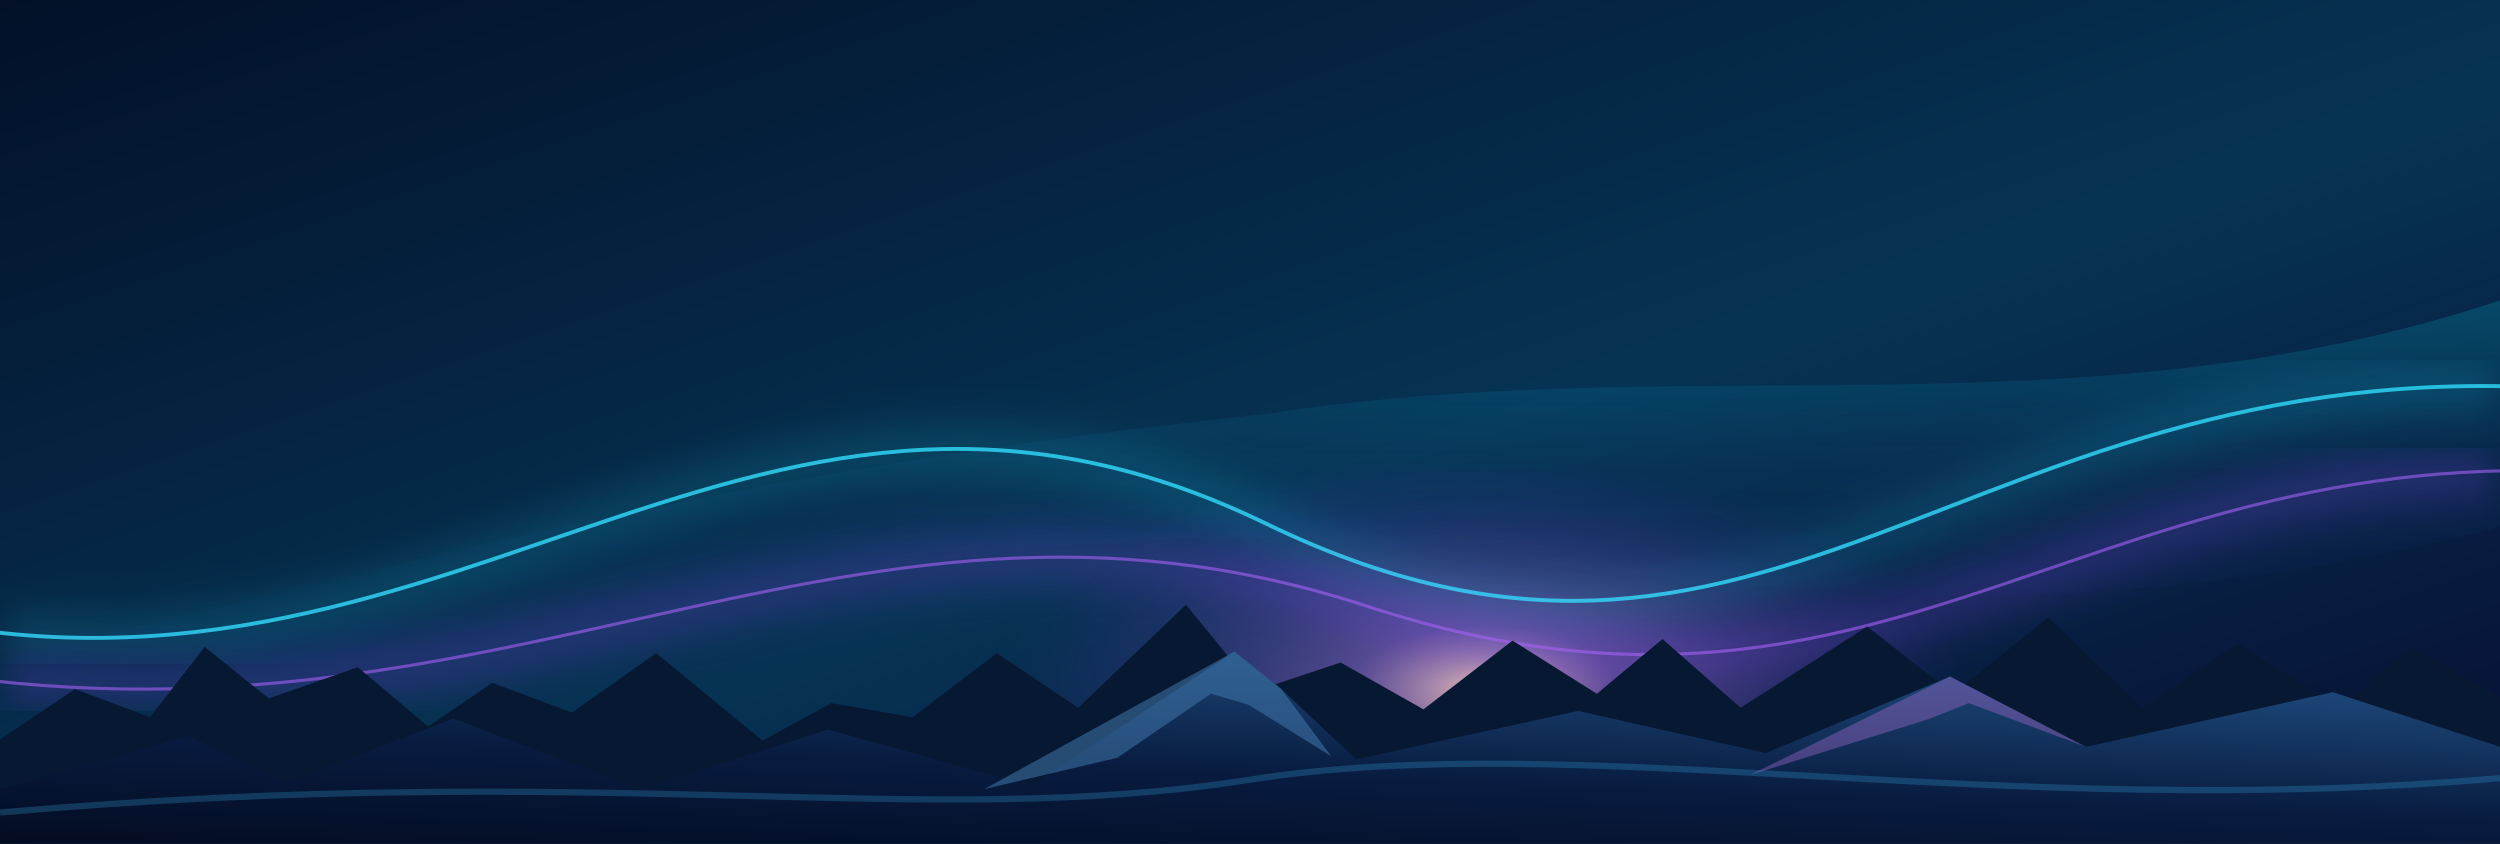
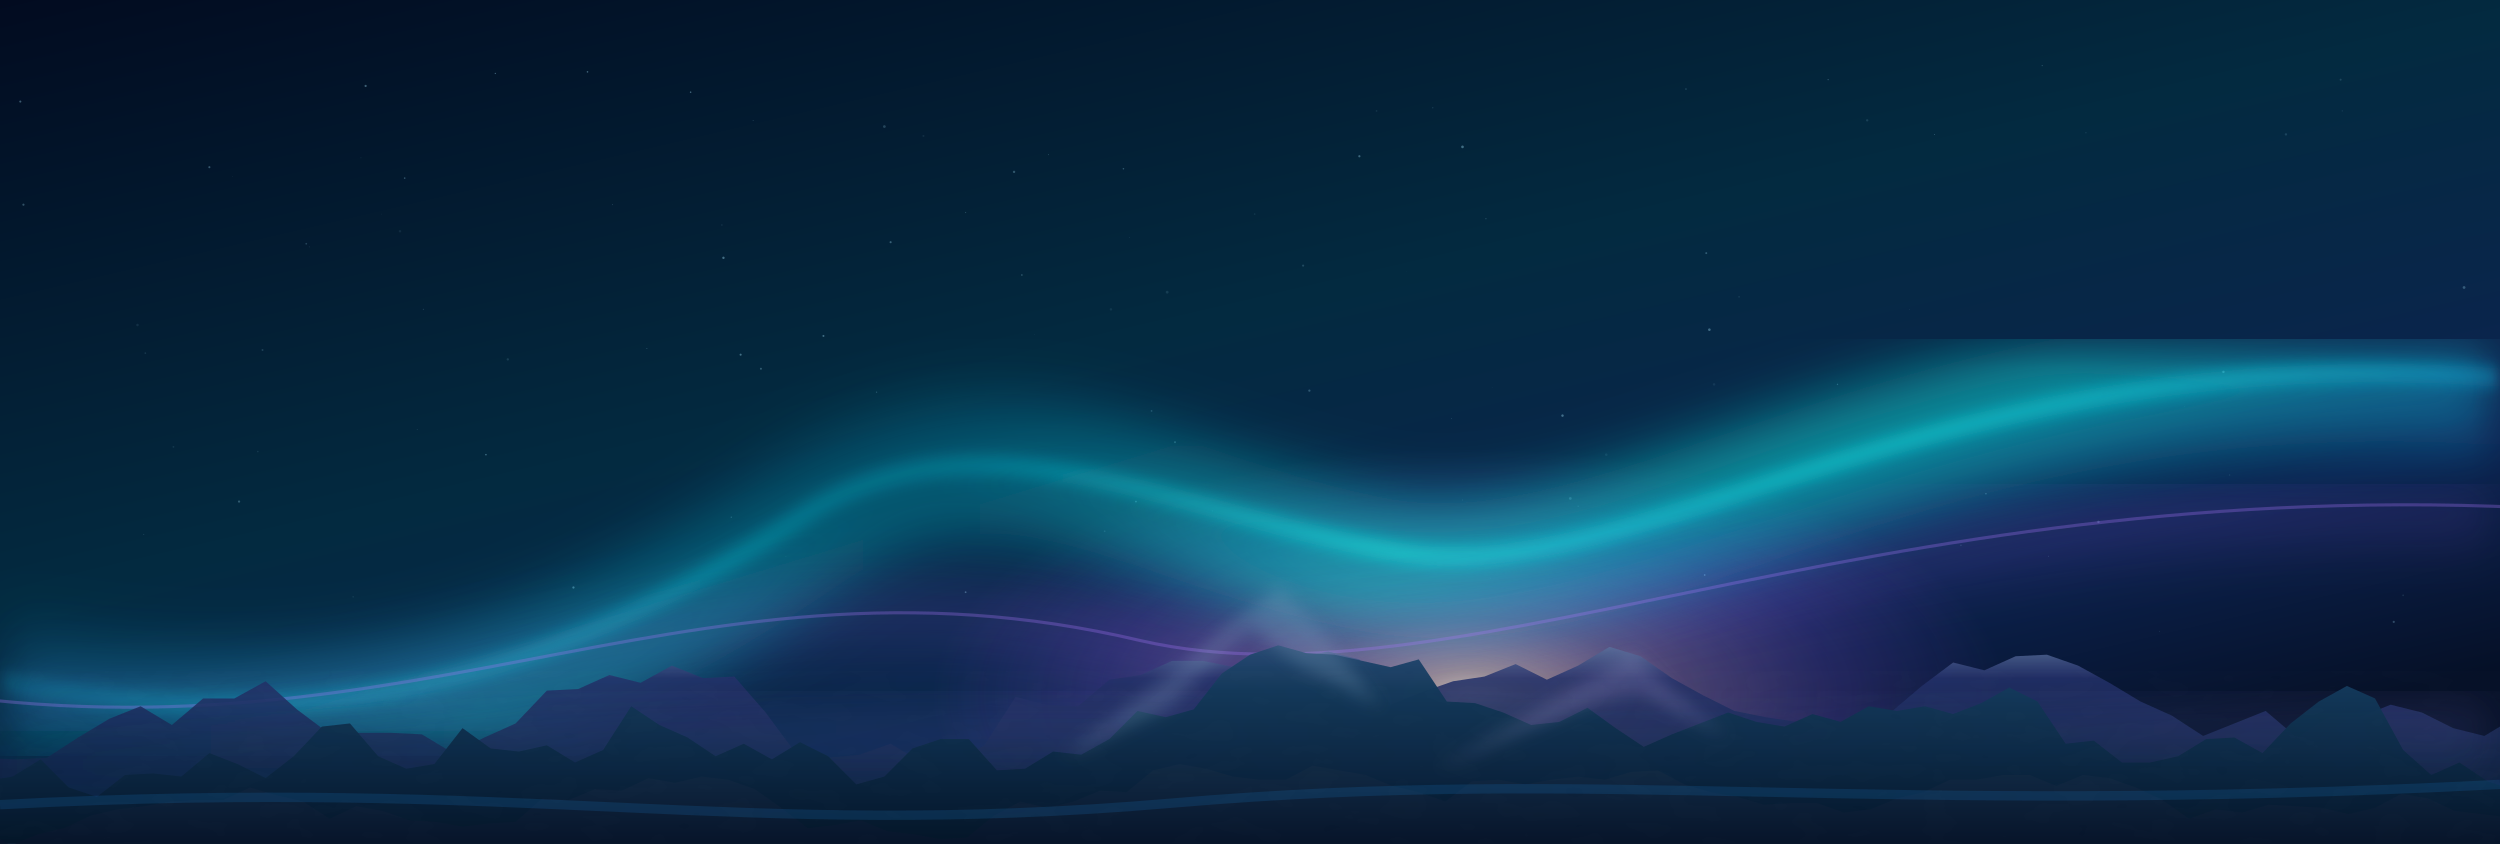
- <svg xmlns="http://www.w3.org/2000/svg" width="1600" height="540" viewBox="0 0 1600 540" preserveAspectRatio="xMidYMax slice" role="img" aria-label="Abstract mountain horizon with neon aurora">
+ <svg xmlns="http://www.w3.org/2000/svg" viewBox="0 0 1600 540" width="1600" height="540" preserveAspectRatio="xMidYMax slice" role="img" aria-label="Cinematic cyan aurora over a layered twilight mountain skyline">
  <defs>
-     <linearGradient id="sky" x2="1" y2="1">
-       <stop offset="0" stop-color="#031028" />
-       <stop offset=".55" stop-color="#063354" />
-       <stop offset="1" stop-color="#080c30" />
+     <linearGradient id="sky" x1="0" y1="0" x2=".7" y2="1">
+       <stop stop-color="#020b20" />
+       <stop offset=".48" stop-color="#032a40" />
+       <stop offset=".82" stop-color="#0c2350" />
+       <stop offset="1" stop-color="#051027" />
    </linearGradient>
-     <linearGradient id="ribbon" x2="0" y2="1">
-       <stop stop-color="#00f7f6" stop-opacity=".63" />
-       <stop offset=".42" stop-color="#14a8ea" stop-opacity=".12" />
-       <stop offset="1" stop-color="#1f1aff" stop-opacity="0" />
+     <radialGradient id="sun" cx=".5" cy=".5" r=".5">
+       <stop stop-color="#fff1d0" stop-opacity=".9" />
+       <stop offset=".1" stop-color="#ffd2b7" stop-opacity=".68" />
+       <stop offset=".32" stop-color="#f4a8c9" stop-opacity=".38" />
+       <stop offset=".7" stop-color="#a95afa" stop-opacity=".17" />
+       <stop offset="1" stop-color="#a34df3" stop-opacity="0" />
+     </radialGradient>
+     <linearGradient id="aura" x1="0" y1=".3" x2="1" y2=".7">
+       <stop stop-color="#04a9ff" stop-opacity="0" />
+       <stop offset=".26" stop-color="#09dafa" stop-opacity=".28" />
+       <stop offset=".56" stop-color="#09fff0" stop-opacity=".83" />
+       <stop offset=".78" stop-color="#0db7ff" stop-opacity=".52" />
+       <stop offset="1" stop-color="#9954f5" stop-opacity="0" />
    </linearGradient>
-     <linearGradient id="violet" x2="0" y2="1">
-       <stop stop-color="#ba65ff" stop-opacity=".5" />
-       <stop offset="1" stop-color="#661dee" stop-opacity="0" />
+     <linearGradient id="mountFar" x1="0" y1="0" x2="0" y2="1">
+       <stop stop-color="#596e9b" />
+       <stop offset=".14" stop-color="#222f68" />
+       <stop offset=".55" stop-color="#102345" />
+       <stop offset="1" stop-color="#031a32" />
    </linearGradient>
-     <linearGradient id="peak" x2="0" x1=".5" y1="0" y2="1">
-       <stop stop-color="#1c4677" />
-       <stop offset=".5" stop-color="#081c40" />
-       <stop offset="1" stop-color="#040c22" />
+     <linearGradient id="mountMid" x1="0" y1="0" x2="0" y2="1">
+       <stop stop-color="#284a73" />
+       <stop offset=".2" stop-color="#113759" />
+       <stop offset=".85" stop-color="#031428" />
    </linearGradient>
-     <radialGradient id="sun">
-       <stop stop-color="#ffd4ba" stop-opacity=".9" />
-       <stop offset=".28" stop-color="#c67af6" stop-opacity=".4" />
-       <stop offset="1" stop-color="#5125b1" stop-opacity="0" />
-     </radialGradient>
-     <filter id="blur">
-       <feGaussianBlur stdDeviation="14" />
+     <linearGradient id="mountFront" x1="0" y1="0" x2="0" y2="1">
+       <stop stop-color="#102944" />
+       <stop offset="1" stop-color="#020b1e" />
+     </linearGradient>
+     <linearGradient id="mist" x1="0" y1="0" x2="0" y2="1">
+       <stop stop-color="#b669d9" stop-opacity=".36" />
+       <stop offset=".5" stop-color="#087ab0" stop-opacity=".12" />
+       <stop offset="1" stop-color="#03112a" stop-opacity="0" />
+     </linearGradient>
+     <filter id="soft">
+       <feGaussianBlur stdDeviation="19" />
    </filter>
-     <filter id="glow">
+     <filter id="fine">
      <feGaussianBlur stdDeviation="5" />
+     </filter>
+     <filter id="texture">
+       <feTurbulence type="fractalNoise" baseFrequency=".035 .08" numOctaves="2" seed="7" />
+       <feColorMatrix type="saturate" values="0" />
+       <feComponentTransfer>
+         <feFuncA type="linear" slope=".10" />
+       </feComponentTransfer>
    </filter>
  </defs>
  <path fill="url(#sky)" d="M0 0H1600V540H0z" />
-   <ellipse cx="950" cy="442" rx="310" ry="150" fill="url(#sun)" />
-   <path d="M-100 385 C280 495 470 170 810 335 S1270 195 1700 255" fill="none" stroke="#1ceaff" stroke-width="23" opacity=".17" filter="url(#blur)" />
-   <path d="M-100 385 C280 495 470 170 810 335 S1270 195 1700 255" fill="none" stroke="#32dfff" stroke-width="2.5" opacity=".79" />
-   <path d="M-100 420 C310 510 530 275 875 388 S1340 265 1700 306" fill="none" stroke="#934eff" stroke-width="31" opacity=".23" filter="url(#blur)" />
-   <path d="M-100 420 C310 510 530 275 875 388 S1340 265 1700 306" fill="none" stroke="#a660f5" stroke-width="2" opacity=".6" />
-   <path d="M-50 435 C300 350 480 300 810 265 C1100 220 1370 290 1660 170 L1660 320 C1300 430 1060 360 810 344 C470 344 280 455-50 480Z" fill="url(#ribbon)" opacity=".32" />
-   <path d="M-10 480L48 441 96 459 131 414 172 447 229 427 274 465 315 437 366 456 420 418 488 474 532 450 584 459 638 418 690 453 759 387 804 442 858 424 911 454 968 410 1022 444 1064 409 1114 453 1195 401 1250 444 1311 395 1371 453 1432 412 1498 453 1543 414 1600 446 1600 540 0 540Z" fill="#071833" />
-   <path d="M0 505L120 471 183 501 290 460 410 505 530 467 660 503 790 417 820 441 868 486 1010 455 1130 482 1248 433 1335 478 1493 443 1600 478V540H0Z" fill="url(#peak)" />
-   <path d="M630 505L790 417 820 441 852 484 799 451 775 444 715 485Z" fill="#3f76aa" opacity=".55" />
-   <path d="M1120 496L1248 433 1335 478 1260 450 1235 460Z" fill="#9865c4" opacity=".43" />
-   <path d="M0 520 C390 486 590 532 800 499 S1280 526 1600 498" fill="none" stroke="#39aeeb" stroke-opacity=".25" stroke-width="4" />
+   <g>
+     <circle cx="1079" cy="57" r="0.64" fill="#a9e9ff" opacity="0.12" />
+     <circle cx="111" cy="286" r="0.59" fill="#a9e9ff" opacity="0.10" />
+     <circle cx="566" cy="81" r="0.88" fill="#a9e9ff" opacity="0.20" />
+     <circle cx="727" cy="321" r="0.58" fill="#a9e9ff" opacity="0.27" />
+     <circle cx="414" cy="223" r="0.30" fill="#a9e9ff" opacity="0.28" />
+     <circle cx="900" cy="174" r="0.15" fill="#a9e9ff" opacity="0.13" />
+     <circle cx="196" cy="156" r="0.57" fill="#a9e9ff" opacity="0.20" />
+     <circle cx="1427" cy="304" r="0.33" fill="#a9e9ff" opacity="0.19" />
+     <circle cx="1238" cy="86" r="0.27" fill="#a9e9ff" opacity="0.40" />
+     <circle cx="737" cy="263" r="0.58" fill="#a9e9ff" opacity="0.19" />
+     <circle cx="311" cy="291" r="0.51" fill="#a9e9ff" opacity="0.38" />
+     <circle cx="838" cy="250" r="0.72" fill="#a9e9ff" opacity="0.25" />
+     <circle cx="618" cy="136" r="0.37" fill="#a9e9ff" opacity="0.22" />
+     <circle cx="153" cy="321" r="0.71" fill="#a9e9ff" opacity="0.27" />
+     <circle cx="88" cy="208" r="0.81" fill="#a9e9ff" opacity="0.09" />
+     <circle cx="463" cy="165" r="0.76" fill="#a9e9ff" opacity="0.39" />
+     <circle cx="165" cy="289" r="0.50" fill="#a9e9ff" opacity="0.11" />
+     <circle cx="747" cy="187" r="0.90" fill="#a9e9ff" opacity="0.11" />
+     <circle cx="1499" cy="71" r="0.26" fill="#a9e9ff" opacity="0.28" />
+     <circle cx="325" cy="230" r="0.74" fill="#a9e9ff" opacity="0.13" />
+     <circle cx="936" cy="94" r="0.86" fill="#a9e9ff" opacity="0.37" />
+     <circle cx="92" cy="342" r="0.30" fill="#a9e9ff" opacity="0.19" />
+     <circle cx="1010" cy="324" r="0.36" fill="#a9e9ff" opacity="0.19" />
+     <circle cx="267" cy="275" r="0.23" fill="#a9e9ff" opacity="0.26" />
+     <circle cx="1532" cy="398" r="0.70" fill="#a9e9ff" opacity="0.25" />
+     <circle cx="1028" cy="291" r="0.82" fill="#a9e9ff" opacity="0.08" />
+     <circle cx="482" cy="77" r="0.23" fill="#a9e9ff" opacity="0.37" />
+     <circle cx="1255" cy="349" r="0.52" fill="#a9e9ff" opacity="0.14" />
+     <circle cx="1000" cy="266" r="0.79" fill="#a9e9ff" opacity="0.37" />
+     <circle cx="168" cy="224" r="0.61" fill="#a9e9ff" opacity="0.17" />
+     <circle cx="474" cy="227" r="0.66" fill="#a9e9ff" opacity="0.38" />
+     <circle cx="271" cy="198" r="0.42" fill="#a9e9ff" opacity="0.14" />
+     <circle cx="134" cy="107" r="0.66" fill="#a9e9ff" opacity="0.31" />
+     <circle cx="392" cy="131" r="0.27" fill="#a9e9ff" opacity="0.27" />
+     <circle cx="1538" cy="381" r="0.56" fill="#a9e9ff" opacity="0.12" />
+     <circle cx="1222" cy="198" r="0.17" fill="#a9e9ff" opacity="0.26" />
+     <circle cx="1170" cy="51" r="0.35" fill="#a9e9ff" opacity="0.38" />
+     <circle cx="954" cy="370" r="0.16" fill="#a9e9ff" opacity="0.39" />
+     <circle cx="723" cy="152" r="0.20" fill="#a9e9ff" opacity="0.22" />
+     <circle cx="231" cy="101" r="0.24" fill="#a9e9ff" opacity="0.16" />
+     <circle cx="1092" cy="162" r="0.62" fill="#a9e9ff" opacity="0.27" />
+     <circle cx="376" cy="46" r="0.53" fill="#a9e9ff" opacity="0.38" />
+     <circle cx="870" cy="100" r="0.70" fill="#a9e9ff" opacity="0.35" />
+     <circle cx="1343" cy="334" r="0.79" fill="#a9e9ff" opacity="0.21" />
+     <circle cx="929" cy="268" r="0.20" fill="#a9e9ff" opacity="0.40" />
+     <circle cx="951" cy="140" r="0.35" fill="#a9e9ff" opacity="0.29" />
+     <circle cx="719" cy="108" r="0.51" fill="#a9e9ff" opacity="0.27" />
+     <circle cx="226" cy="382" r="0.39" fill="#a9e9ff" opacity="0.15" />
+     <circle cx="654" cy="176" r="0.50" fill="#a9e9ff" opacity="0.30" />
+     <circle cx="442" cy="59" r="0.50" fill="#a9e9ff" opacity="0.40" />
+     <circle cx="1005" cy="319" r="0.90" fill="#a9e9ff" opacity="0.19" />
+     <circle cx="1463" cy="86" r="0.75" fill="#a9e9ff" opacity="0.14" />
+     <circle cx="487" cy="236" r="0.64" fill="#a9e9ff" opacity="0.27" />
+     <circle cx="1382" cy="404" r="0.23" fill="#a9e9ff" opacity="0.23" />
+     <circle cx="955" cy="248" r="0.19" fill="#a9e9ff" opacity="0.09" />
+     <circle cx="662" cy="214" r="0.26" fill="#a9e9ff" opacity="0.07" />
+     <circle cx="591" cy="87" r="0.64" fill="#a9e9ff" opacity="0.08" />
+     <circle cx="1176" cy="246" r="0.45" fill="#a9e9ff" opacity="0.24" />
+     <circle cx="1195" cy="77" r="0.74" fill="#a9e9ff" opacity="0.13" />
+     <circle cx="149" cy="113" r="0.15" fill="#a9e9ff" opacity="0.30" />
+     <circle cx="776" cy="327" r="0.18" fill="#a9e9ff" opacity="0.33" />
+     <circle cx="1398" cy="260" r="0.18" fill="#a9e9ff" opacity="0.16" />
+     <circle cx="244" cy="137" r="0.16" fill="#a9e9ff" opacity="0.27" />
+     <circle cx="671" cy="99" r="0.28" fill="#a9e9ff" opacity="0.30" />
+     <circle cx="198" cy="158" r="0.33" fill="#a9e9ff" opacity="0.11" />
+     <circle cx="1091" cy="368" r="0.54" fill="#a9e9ff" opacity="0.39" />
+     <circle cx="618" cy="379" r="0.59" fill="#a9e9ff" opacity="0.33" />
+     <circle cx="1094" cy="211" r="0.84" fill="#a9e9ff" opacity="0.35" />
+     <circle cx="256" cy="148" r="0.77" fill="#a9e9ff" opacity="0.08" />
+     <circle cx="1271" cy="316" r="0.48" fill="#a9e9ff" opacity="0.30" />
+     <circle cx="527" cy="215" r="0.64" fill="#a9e9ff" opacity="0.36" />
+     <circle cx="1307" cy="42" r="0.35" fill="#a9e9ff" opacity="0.27" />
+     <circle cx="1097" cy="246" r="0.79" fill="#a9e9ff" opacity="0.08" />
+     <circle cx="1423" cy="238" r="0.78" fill="#a9e9ff" opacity="0.28" />
+     <circle cx="1577" cy="184" r="0.89" fill="#a9e9ff" opacity="0.28" />
+     <circle cx="317" cy="47" r="0.41" fill="#a9e9ff" opacity="0.38" />
+     <circle cx="1311" cy="356" r="0.28" fill="#a9e9ff" opacity="0.22" />
+     <circle cx="803" cy="137" r="0.52" fill="#a9e9ff" opacity="0.09" />
+     <circle cx="468" cy="331" r="0.39" fill="#a9e9ff" opacity="0.29" />
+     <circle cx="752" cy="283" r="0.64" fill="#a9e9ff" opacity="0.21" />
+     <circle cx="834" cy="170" r="0.67" fill="#a9e9ff" opacity="0.18" />
+     <circle cx="1335" cy="85" r="0.31" fill="#a9e9ff" opacity="0.23" />
+     <circle cx="1498" cy="51" r="0.63" fill="#a9e9ff" opacity="0.15" />
+     <circle cx="561" cy="251" r="0.45" fill="#a9e9ff" opacity="0.21" />
+     <circle cx="649" cy="110" r="0.75" fill="#a9e9ff" opacity="0.27" />
+     <circle cx="917" cy="69" r="0.31" fill="#a9e9ff" opacity="0.26" />
+     <circle cx="259" cy="114" r="0.52" fill="#a9e9ff" opacity="0.30" />
+     <circle cx="711" cy="198" r="0.78" fill="#a9e9ff" opacity="0.08" />
+     <circle cx="881" cy="71" r="0.56" fill="#a9e9ff" opacity="0.09" />
+     <circle cx="1113" cy="190" r="0.40" fill="#a9e9ff" opacity="0.18" />
+     <circle cx="936" cy="320" r="0.37" fill="#a9e9ff" opacity="0.12" />
+     <circle cx="93" cy="226" r="0.55" fill="#a9e9ff" opacity="0.12" />
+     <circle cx="503" cy="356" r="0.18" fill="#a9e9ff" opacity="0.24" />
+     <circle cx="462" cy="144" r="0.48" fill="#a9e9ff" opacity="0.11" />
+     <circle cx="13" cy="65" r="0.66" fill="#a9e9ff" opacity="0.34" />
+     <circle cx="15" cy="131" r="0.69" fill="#a9e9ff" opacity="0.28" />
+     <circle cx="234" cy="55" r="0.71" fill="#a9e9ff" opacity="0.35" />
+     <circle cx="570" cy="155" r="0.67" fill="#a9e9ff" opacity="0.32" />
+     <circle cx="367" cy="376" r="0.72" fill="#a9e9ff" opacity="0.36" />
+     <circle cx="707" cy="340" r="0.55" fill="#a9e9ff" opacity="0.13" />
+   </g>
+   <ellipse cx="940" cy="445" rx="345" ry="158" fill="url(#sun)" opacity=".84" />
+   <path d="M-130 408 C180 510 340 455 515 337 C640 252 725 329 868 359 C1060 405 1240 180 1715 255" stroke="url(#aura)" stroke-width="85" fill="none" opacity=".58" filter="url(#soft)" />
+   <path d="M-130 402 C170 500 350 438 520 326 C630 260 750 327 887 352 C1060 388 1270 179 1715 256" stroke="url(#aura)" stroke-width="12" fill="none" opacity=".55" filter="url(#fine)" />
+   <path d="M-100 435 C250 510 430 340 730 411 C940 460 1220 290 1680 329" stroke="#ae5cfd" stroke-width="36" fill="none" opacity=".16" filter="url(#soft)" />
+   <path d="M-100 433 C250 508 430 339 730 410 C940 458 1220 290 1680 329" stroke="#a974fa" stroke-width="2" fill="none" opacity=".3" />
+   <path d="M-10,485 L10,486 L30,485 L50,472 L70,460 L90,452 L110,464 L130,447 L150,447 L170,436 L190,454 L210,469 L230,469 L250,469 L270,470 L290,482 L310,472 L330,463 L350,442 L370,441 L390,432 L410,437 L430,426 L450,434 L470,433 L490,456 L510,483 L530,485 L550,483 L570,476 L590,488 L610,488 L630,477 L650,446 L670,451 L690,452 L710,435 L730,432 L750,423 L770,423 L790,427 L810,426 L830,421 L850,417 L870,422 L890,451 L910,443 L930,436 L950,433 L970,425 L990,435 L1010,426 L1030,414 L1050,420 L1070,434 L1090,445 L1110,455 L1130,459 L1150,462 L1170,472 L1190,468 L1210,456 L1230,439 L1250,424 L1270,429 L1290,420 L1310,419 L1330,426 L1350,437 L1370,449 L1390,458 L1410,471 L1430,463 L1450,455 L1470,472 L1490,459 L1510,459 L1530,451 L1550,456 L1570,466 L1590,471 L1610,459 L1610 560 L-10 560Z" fill="url(#mountFar)" opacity=".86" />
+   <path d="M0 482 C370 458 620 448 865 461 S1390 452 1600 450 L1600 526 0 526Z" fill="url(#mist)" filter="url(#soft)" opacity=".73" />
+   <path d="M-10,500 L8,497 L26,486 L44,504 L62,510 L80,496 L98,495 L116,497 L134,482 L152,489 L170,498 L188,484 L206,465 L224,463 L242,484 L260,492 L278,489 L296,466 L314,479 L332,481 L350,477 L368,488 L386,480 L404,452 L422,464 L440,472 L458,484 L476,476 L494,486 L512,475 L530,484 L548,502 L566,497 L584,479 L602,473 L620,473 L638,493 L656,492 L674,481 L692,483 L710,473 L728,455 L746,459 L764,454 L782,431 L800,419 L818,413 L836,418 L854,419 L872,423 L890,427 L908,422 L926,449 L944,450 L962,456 L980,464 L998,462 L1016,453 L1034,466 L1052,478 L1070,470 L1088,463 L1106,456 L1124,462 L1142,465 L1160,457 L1178,462 L1196,452 L1214,455 L1232,452 L1250,457 L1268,450 L1286,440 L1304,449 L1322,476 L1340,474 L1358,488 L1376,488 L1394,484 L1412,473 L1430,472 L1448,482 L1466,463 L1484,449 L1502,439 L1520,447 L1538,480 L1556,496 L1574,488 L1592,500 L1610,506 L1610 560 L-10 560Z" fill="url(#mountMid)" opacity=".98" />
+   <path d="M-10,531 L7,541 L24,534 L41,530 L58,522 L75,518 L92,516 L109,513 L126,512 L143,512 L160,504 L177,509 L194,513 L211,524 L228,516 L245,519 L262,525 L279,526 L296,529 L313,527 L330,526 L347,511 L364,512 L381,505 L398,506 L415,498 L432,501 L449,497 L466,499 L483,505 L500,517 L517,530 L534,528 L551,525 L568,532 L585,534 L602,537 L619,536 L636,522 L653,513 L670,517 L687,513 L704,506 L721,507 L738,493 L755,489 L772,492 L789,497 L806,499 L823,499 L840,490 L857,493 L874,496 L891,503 L908,507 L925,513 L942,500 L959,499 L976,502 L993,499 L1010,497 L1027,499 L1044,494 L1061,493 L1078,502 L1095,507 L1112,510 L1129,515 L1146,514 L1163,514 L1180,520 L1197,518 L1214,511 L1231,507 L1248,499 L1265,499 L1282,496 L1299,496 L1316,503 L1333,496 L1350,498 L1367,504 L1384,512 L1401,524 L1418,518 L1435,520 L1452,515 L1469,516 L1486,517 L1503,521 L1520,517 L1537,508 L1554,511 L1571,519 L1588,521 L1605,523 L1610 560 L-10 560Z" fill="url(#mountFront)" />
+   <path d="M680 485 819 375 846 404 884 452 831 426 800 401 748 453Z" fill="#95b8d3" opacity=".22" filter="url(#fine)" />
+   <path d="M920 492 1045 418 1070 442 1106 472 1048 443 1023 448Z" fill="#c7b9ea" opacity=".18" filter="url(#fine)" />
+   <path d="M0 515 C340 497 470 538 750 514 S1190 523 1600 502" stroke="#1463a8" stroke-width="6" fill="none" opacity=".24" />
+   <rect x="0" y="440" width="1600" height="100" fill="#f0b9f2" filter="url(#texture)" opacity=".13" />
</svg>
